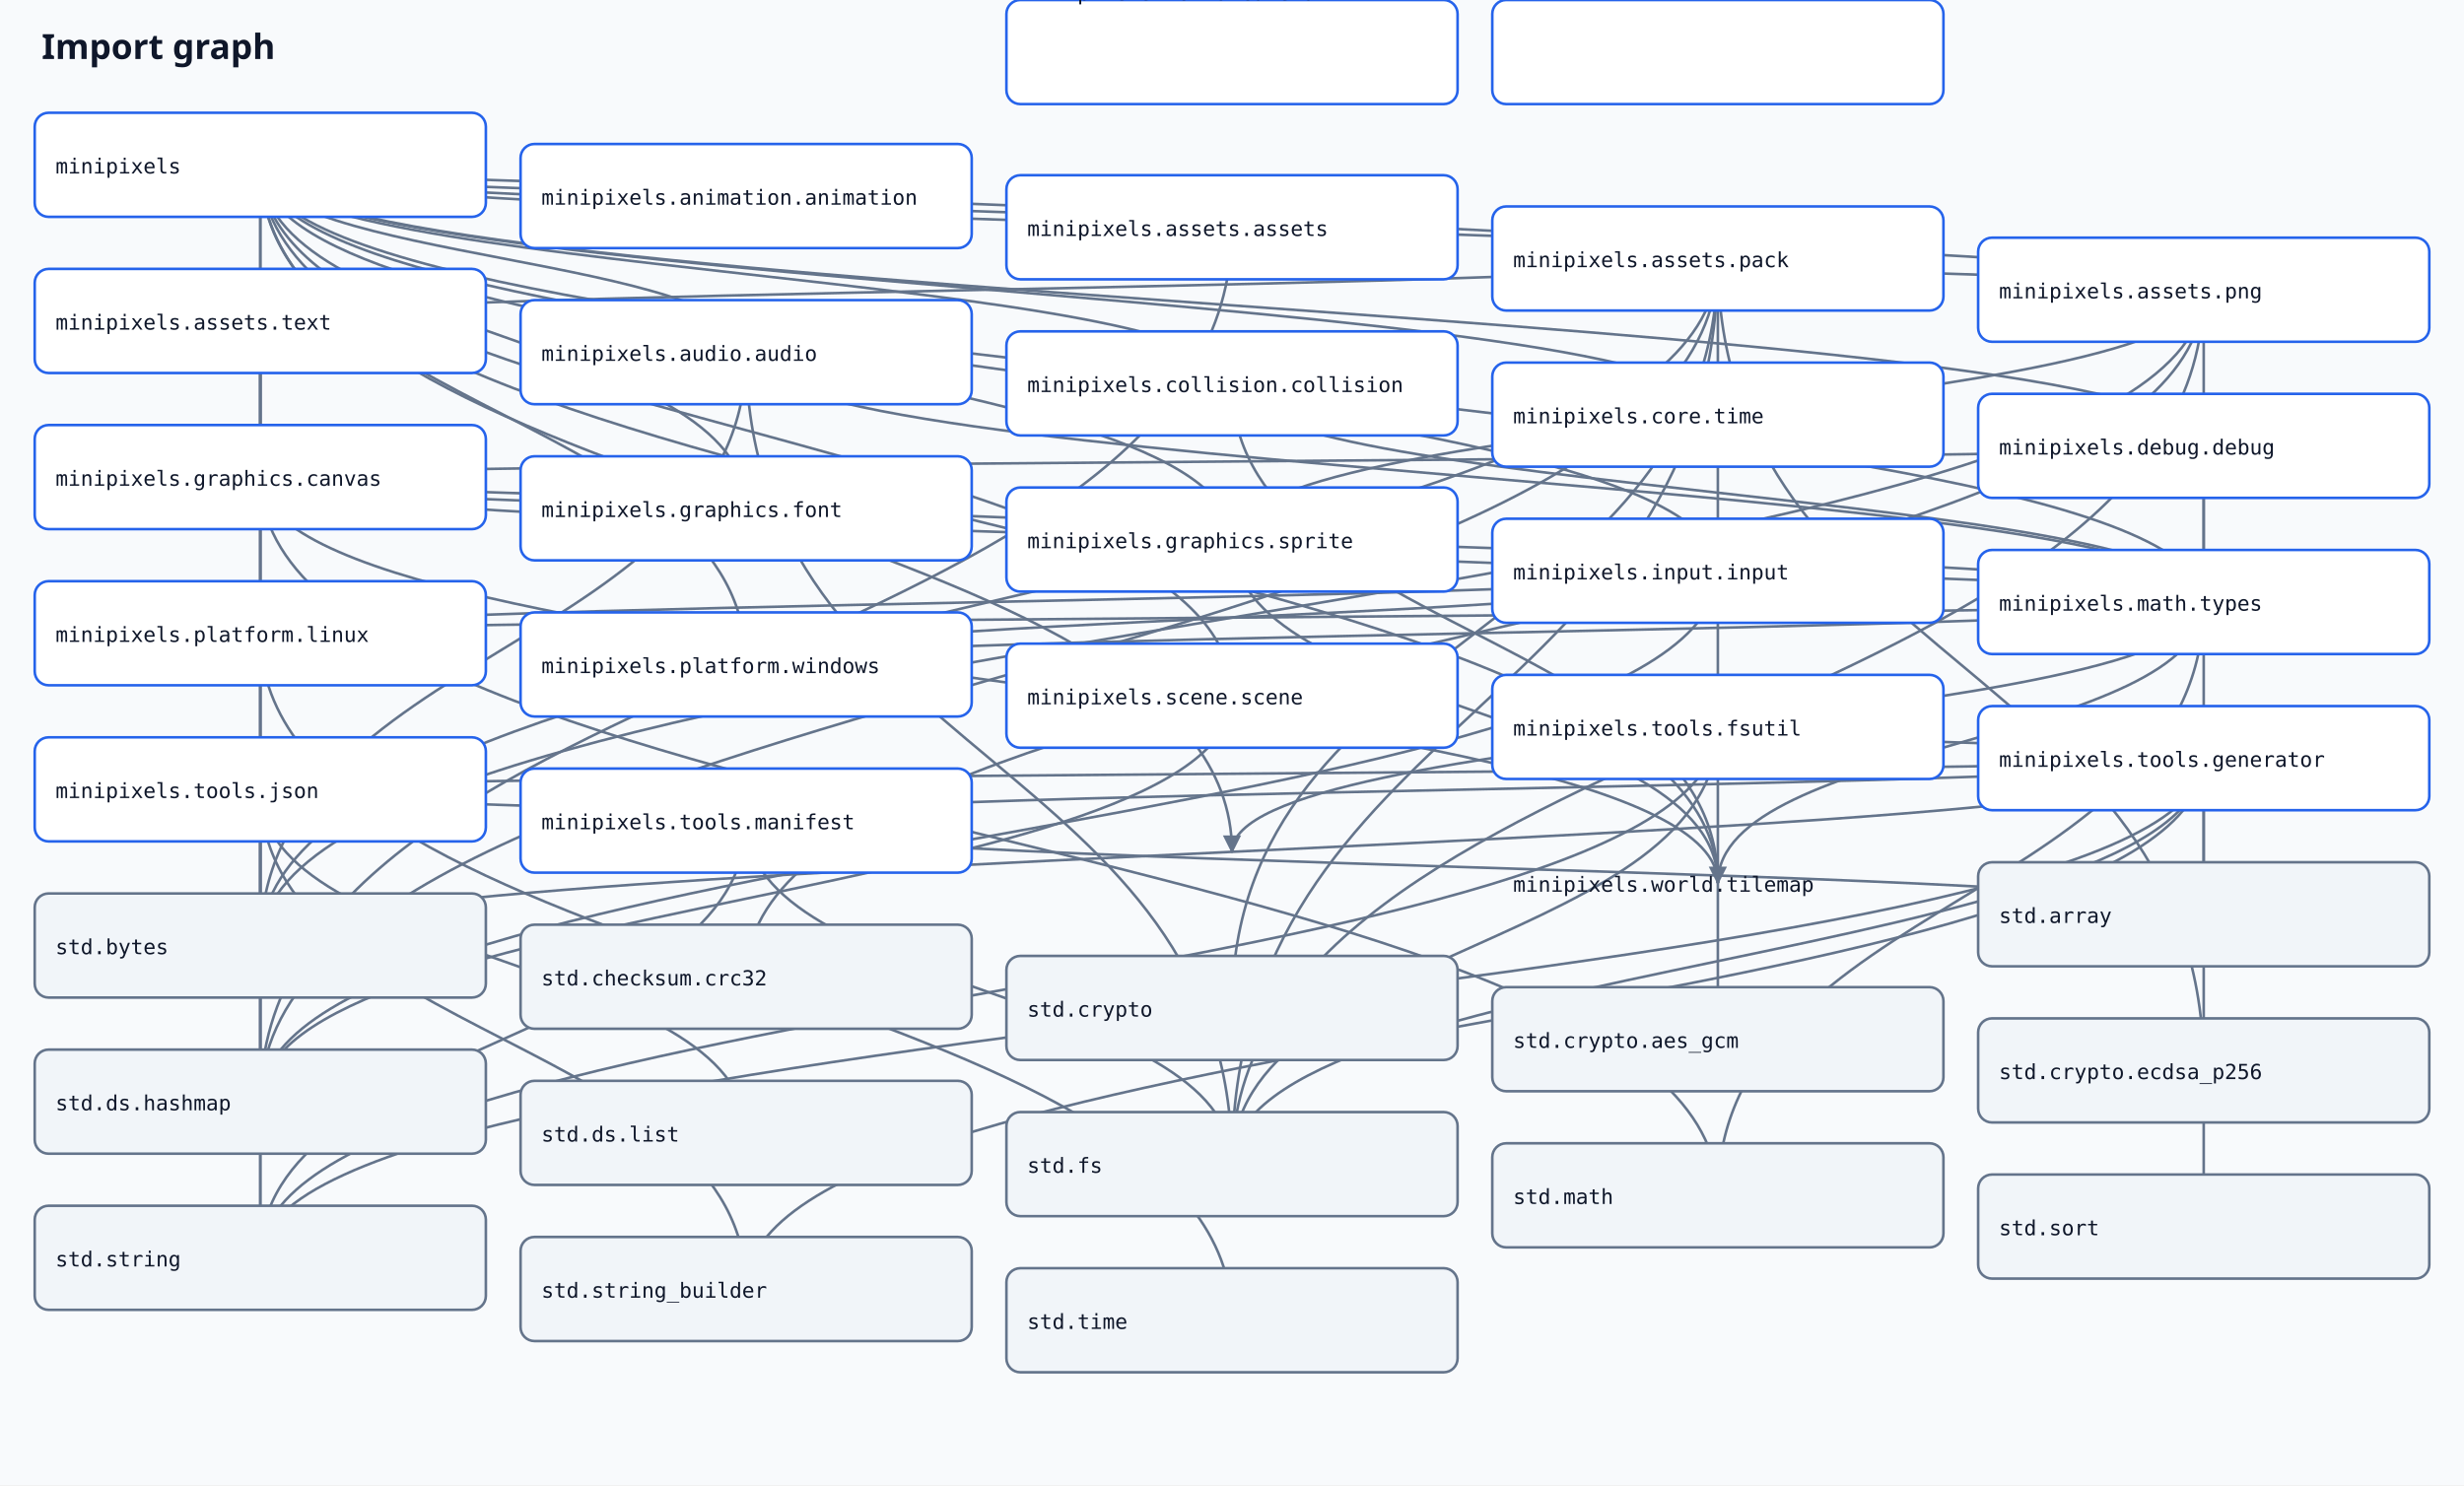
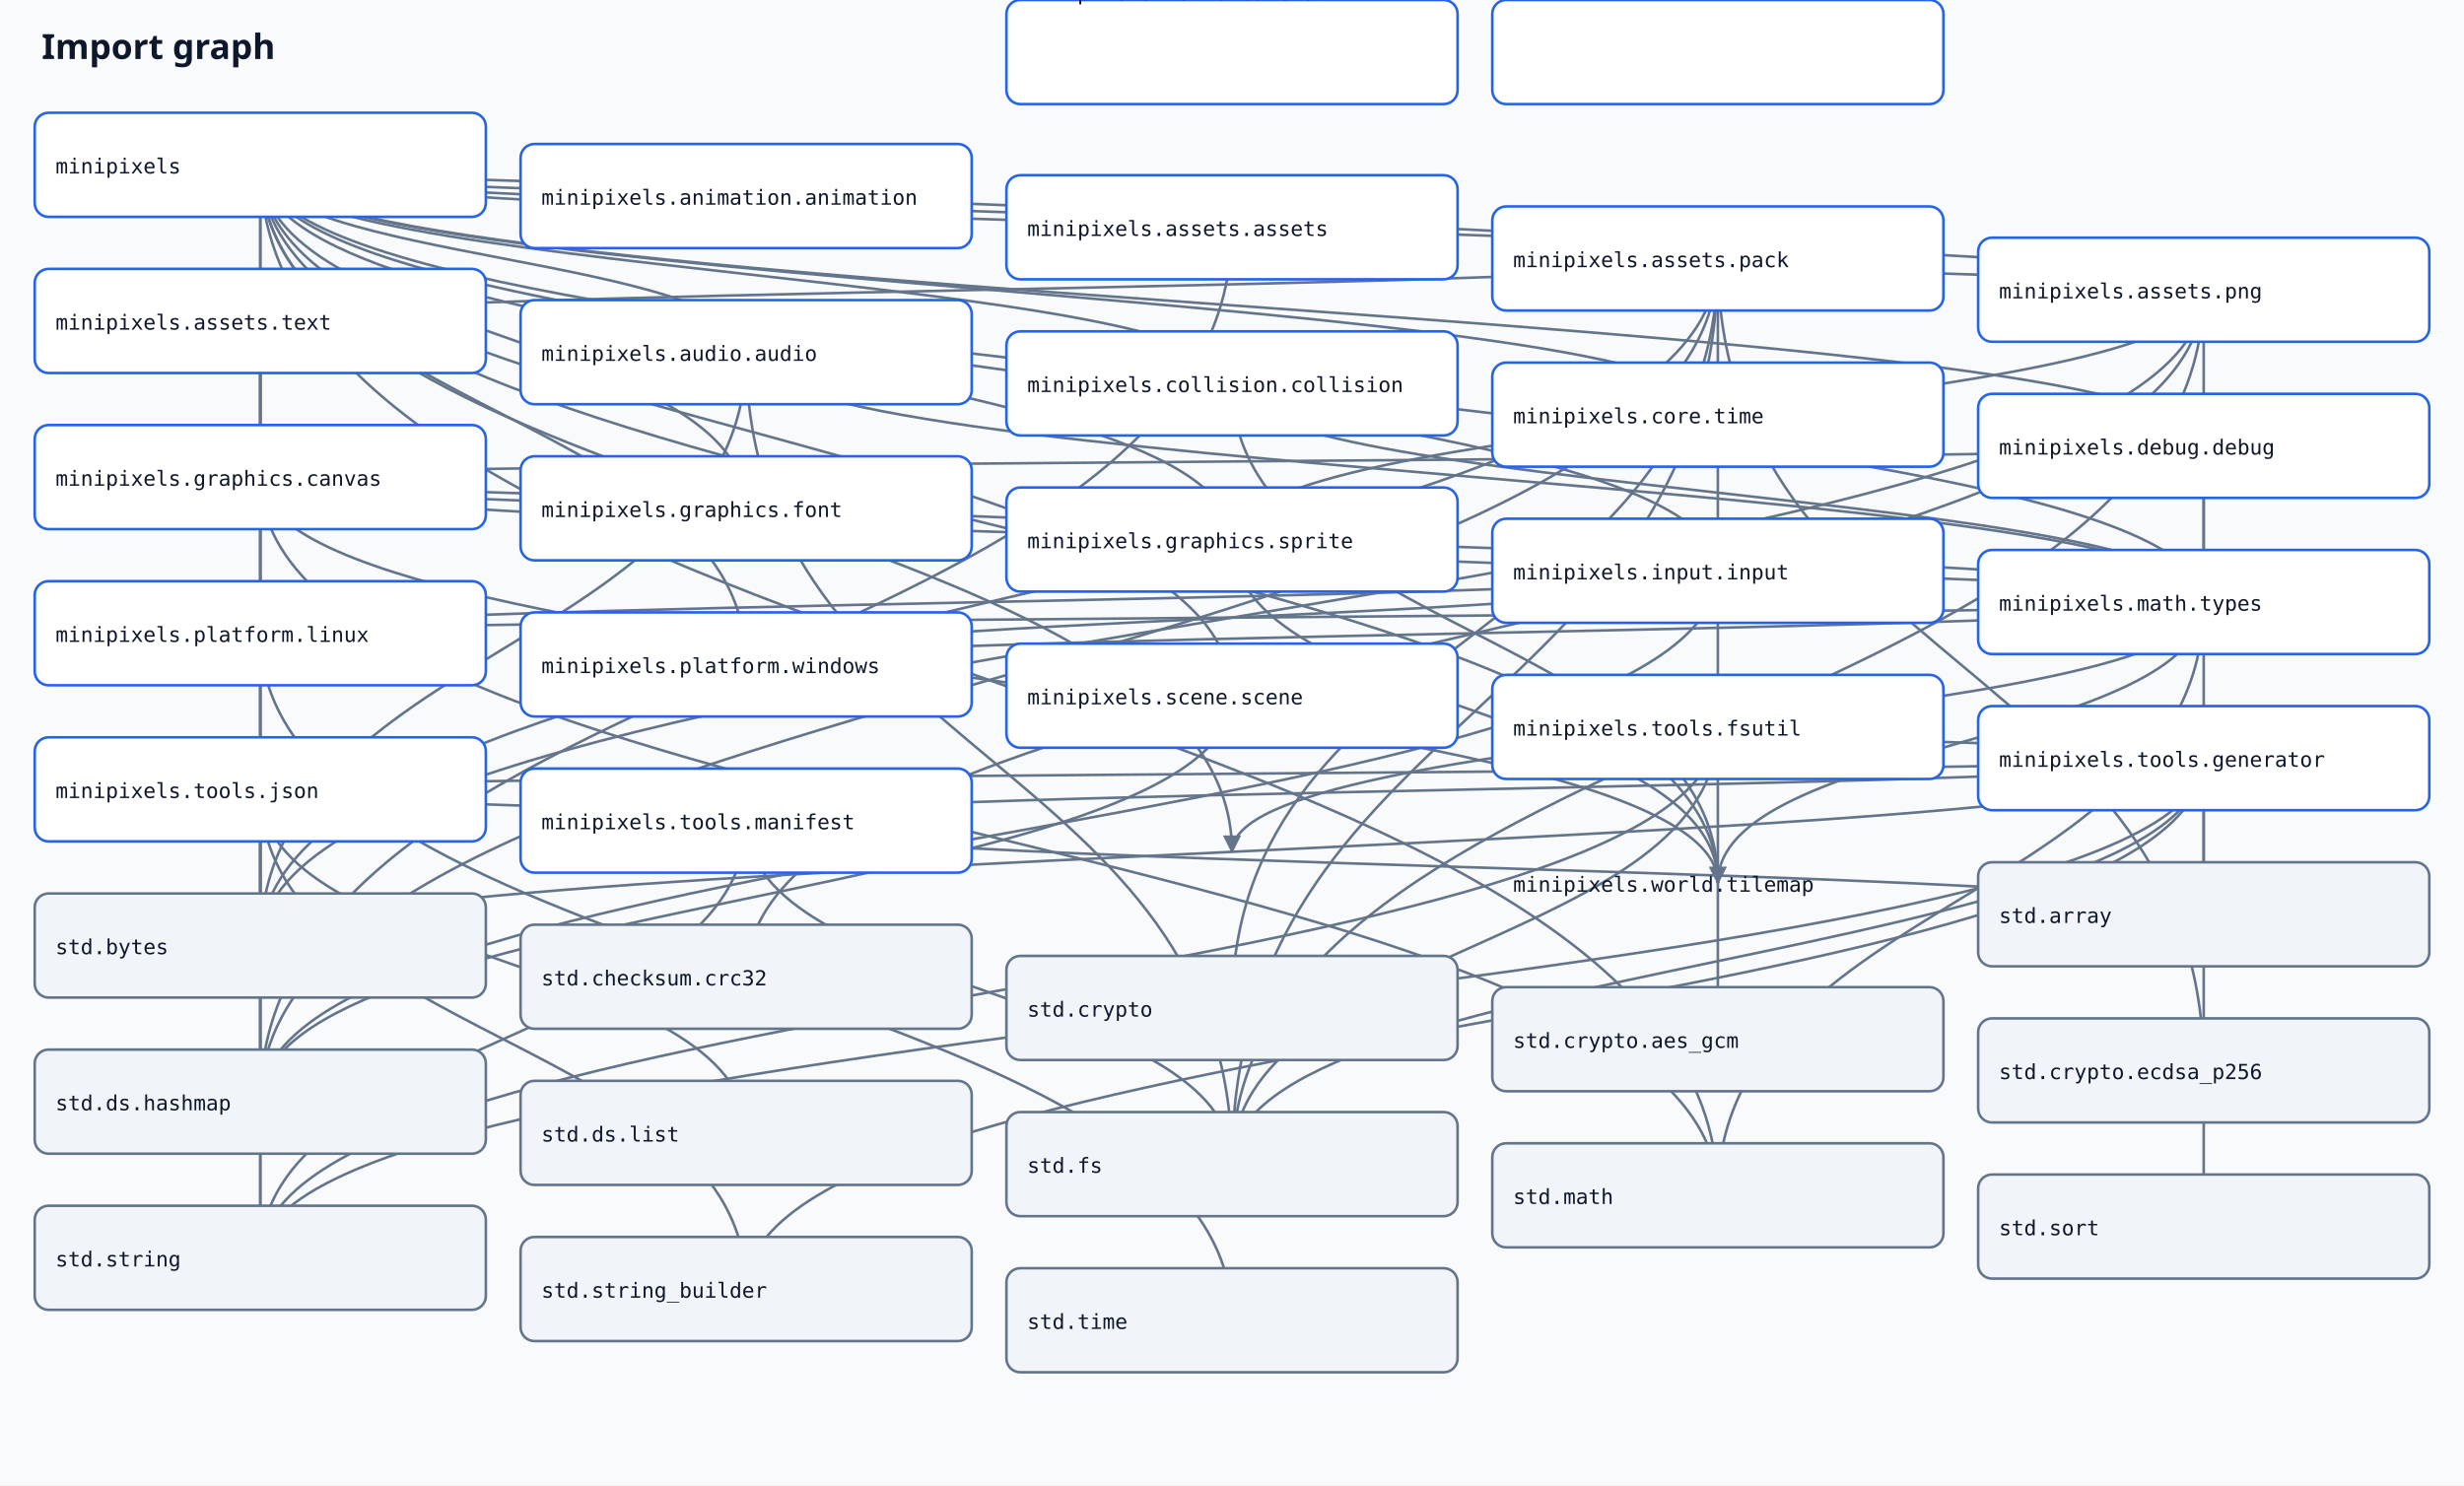
<svg xmlns="http://www.w3.org/2000/svg" width="1420" height="856" viewBox="0 0 1420 856" role="img" aria-labelledby="title desc">
  <defs>
    <marker id="arrow" viewBox="0 0 10 10" refX="9" refY="5" markerWidth="7" markerHeight="7" orient="auto-start-reverse">
      <path d="M 0 0 L 10 5 L 0 10 z" fill="#64748b" />
    </marker>
  </defs>
  <rect width="100%" height="100%" fill="#f8fafc" />
  <text x="24" y="34" font-family="system-ui,sans-serif" font-size="20" font-weight="700" fill="#0f172a">Import graph</text>
+   <path d="M 150 95 C 150 392, 990 392, 990 689" fill="none" stroke="#64748b" stroke-width="1.5" marker-end="url(#arrow)" />
  <path d="M 150 95 C 150 104, 430 104, 430 113" fill="none" stroke="#64748b" stroke-width="1.5" marker-end="url(#arrow)" />
  <path d="M 150 95 C 150 113, 710 113, 710 131" fill="none" stroke="#64748b" stroke-width="1.5" marker-end="url(#arrow)" />
  <path d="M 150 95 C 150 122, 990 122, 990 149" fill="none" stroke="#64748b" stroke-width="1.5" marker-end="url(#arrow)" />
  <path d="M 150 95 C 150 131, 1270 131, 1270 167" fill="none" stroke="#64748b" stroke-width="1.5" marker-end="url(#arrow)" />
  <path d="M 150 95 C 150 140, 150 140, 150 185" fill="none" stroke="#64748b" stroke-width="1.5" marker-end="url(#arrow)" />
  <path d="M 150 95 C 150 149, 430 149, 430 203" fill="none" stroke="#64748b" stroke-width="1.5" marker-end="url(#arrow)" />
  <path d="M 150 95 C 150 158, 710 158, 710 221" fill="none" stroke="#64748b" stroke-width="1.5" marker-end="url(#arrow)" />
  <path d="M 150 95 C 150 167, 990 167, 990 239" fill="none" stroke="#64748b" stroke-width="1.5" marker-end="url(#arrow)" />
  <path d="M 150 95 C 150 176, 1270 176, 1270 257" fill="none" stroke="#64748b" stroke-width="1.5" marker-end="url(#arrow)" />
  <path d="M 150 95 C 150 185, 150 185, 150 275" fill="none" stroke="#64748b" stroke-width="1.5" marker-end="url(#arrow)" />
  <path d="M 150 95 C 150 194, 430 194, 430 293" fill="none" stroke="#64748b" stroke-width="1.5" marker-end="url(#arrow)" />
  <path d="M 150 95 C 150 203, 710 203, 710 311" fill="none" stroke="#64748b" stroke-width="1.5" marker-end="url(#arrow)" />
  <path d="M 150 95 C 150 212, 990 212, 990 329" fill="none" stroke="#64748b" stroke-width="1.5" marker-end="url(#arrow)" />
  <path d="M 150 95 C 150 221, 1270 221, 1270 347" fill="none" stroke="#64748b" stroke-width="1.5" marker-end="url(#arrow)" />
  <path d="M 150 95 C 150 239, 430 239, 430 383" fill="none" stroke="#64748b" stroke-width="1.5" marker-end="url(#arrow)" />
  <path d="M 150 95 C 150 248, 710 248, 710 401" fill="none" stroke="#64748b" stroke-width="1.5" marker-end="url(#arrow)" />
  <path d="M 150 95 C 150 293, 710 293, 710 491." fill="none" stroke="#64748b" stroke-width="1.5" marker-end="url(#arrow)" />
  <path d="M 150 95 C 150 302, 990 302, 990 509." fill="none" stroke="#64748b" stroke-width="1.5" marker-end="url(#arrow)" />
  <path d="M 710 131 C 710 383, 150 383, 150 635" fill="none" stroke="#64748b" stroke-width="1.5" marker-end="url(#arrow)" />
  <path d="M 990 149 C 990 347, 150 347, 150 545" fill="none" stroke="#64748b" stroke-width="1.5" marker-end="url(#arrow)" />
  <path d="M 990 149 C 990 365, 710 365, 710 581" fill="none" stroke="#64748b" stroke-width="1.5" marker-end="url(#arrow)" />
  <path d="M 990 149 C 990 374, 990 374, 990 599" fill="none" stroke="#64748b" stroke-width="1.5" marker-end="url(#arrow)" />
  <path d="M 990 149 C 990 383, 1270 383, 1270 617" fill="none" stroke="#64748b" stroke-width="1.5" marker-end="url(#arrow)" />
  <path d="M 990 149 C 990 392, 150 392, 150 635" fill="none" stroke="#64748b" stroke-width="1.5" marker-end="url(#arrow)" />
  <path d="M 990 149 C 990 410, 710 410, 710 671" fill="none" stroke="#64748b" stroke-width="1.5" marker-end="url(#arrow)" />
  <path d="M 990 149 C 990 158, 1270 158, 1270 167" fill="none" stroke="#64748b" stroke-width="1.5" marker-end="url(#arrow)" />
  <path d="M 1270 167 C 1270 356, 150 356, 150 545" fill="none" stroke="#64748b" stroke-width="1.5" marker-end="url(#arrow)" />
  <path d="M 1270 167 C 1270 365, 430 365, 430 563" fill="none" stroke="#64748b" stroke-width="1.5" marker-end="url(#arrow)" />
  <path d="M 1270 167 C 1270 419, 710 419, 710 671" fill="none" stroke="#64748b" stroke-width="1.5" marker-end="url(#arrow)" />
  <path d="M 1270 167 C 1270 239, 710 239, 710 311" fill="none" stroke="#64748b" stroke-width="1.5" marker-end="url(#arrow)" />
  <path d="M 150 185 C 150 365, 150 365, 150 545" fill="none" stroke="#64748b" stroke-width="1.5" marker-end="url(#arrow)" />
  <path d="M 150 185 C 150 410, 150 410, 150 635" fill="none" stroke="#64748b" stroke-width="1.5" marker-end="url(#arrow)" />
  <path d="M 150 185 C 150 455, 150 455, 150 725" fill="none" stroke="#64748b" stroke-width="1.5" marker-end="url(#arrow)" />
  <path d="M 150 185 C 150 167, 990 167, 990 149" fill="none" stroke="#64748b" stroke-width="1.5" marker-end="url(#arrow)" />
  <path d="M 430 203 C 430 374, 150 374, 150 545" fill="none" stroke="#64748b" stroke-width="1.5" marker-end="url(#arrow)" />
  <path d="M 430 203 C 430 437, 710 437, 710 671" fill="none" stroke="#64748b" stroke-width="1.5" marker-end="url(#arrow)" />
  <path d="M 430 203 C 430 275, 1270 275, 1270 347" fill="none" stroke="#64748b" stroke-width="1.5" marker-end="url(#arrow)" />
  <path d="M 710 221 C 710 284, 1270 284, 1270 347" fill="none" stroke="#64748b" stroke-width="1.5" marker-end="url(#arrow)" />
  <path d="M 1270 257 C 1270 266, 150 266, 150 275" fill="none" stroke="#64748b" stroke-width="1.5" marker-end="url(#arrow)" />
  <path d="M 1270 257 C 1270 302, 1270 302, 1270 347" fill="none" stroke="#64748b" stroke-width="1.5" marker-end="url(#arrow)" />
  <path d="M 150 275 C 150 482, 990 482, 990 689" fill="none" stroke="#64748b" stroke-width="1.5" marker-end="url(#arrow)" />
  <path d="M 150 275 C 150 293, 710 293, 710 311" fill="none" stroke="#64748b" stroke-width="1.5" marker-end="url(#arrow)" />
  <path d="M 150 275 C 150 311, 1270 311, 1270 347" fill="none" stroke="#64748b" stroke-width="1.5" marker-end="url(#arrow)" />
  <path d="M 430 293 C 430 284, 150 284, 150 275" fill="none" stroke="#64748b" stroke-width="1.5" marker-end="url(#arrow)" />
  <path d="M 710 311 C 710 329, 1270 329, 1270 347" fill="none" stroke="#64748b" stroke-width="1.5" marker-end="url(#arrow)" />
  <path d="M 990 329 C 990 482, 150 482, 150 635" fill="none" stroke="#64748b" stroke-width="1.5" marker-end="url(#arrow)" />
  <path d="M 1270 347 C 1270 518, 990 518, 990 689" fill="none" stroke="#64748b" stroke-width="1.5" marker-end="url(#arrow)" />
  <path d="M 150 365 C 150 563, 710 563, 710 761" fill="none" stroke="#64748b" stroke-width="1.5" marker-end="url(#arrow)" />
  <path d="M 150 365 C 150 347, 990 347, 990 329" fill="none" stroke="#64748b" stroke-width="1.5" marker-end="url(#arrow)" />
  <path d="M 150 365 C 150 356, 1270 356, 1270 347" fill="none" stroke="#64748b" stroke-width="1.5" marker-end="url(#arrow)" />
  <path d="M 430 383 C 430 356, 990 356, 990 329" fill="none" stroke="#64748b" stroke-width="1.5" marker-end="url(#arrow)" />
  <path d="M 430 383 C 430 365, 1270 365, 1270 347" fill="none" stroke="#64748b" stroke-width="1.5" marker-end="url(#arrow)" />
  <path d="M 710 401 C 710 518, 150 518, 150 635" fill="none" stroke="#64748b" stroke-width="1.5" marker-end="url(#arrow)" />
  <path d="M 990 419 C 990 545, 710 545, 710 671" fill="none" stroke="#64748b" stroke-width="1.5" marker-end="url(#arrow)" />
  <path d="M 990 419 C 990 572, 150 572, 150 725" fill="none" stroke="#64748b" stroke-width="1.5" marker-end="url(#arrow)" />
  <path d="M 1270 437 C 1270 482, 1270 482, 1270 527" fill="none" stroke="#64748b" stroke-width="1.5" marker-end="url(#arrow)" />
  <path d="M 1270 437 C 1270 491, 150 491, 150 545" fill="none" stroke="#64748b" stroke-width="1.5" marker-end="url(#arrow)" />
  <path d="M 1270 437 C 1270 554, 710 554, 710 671" fill="none" stroke="#64748b" stroke-width="1.5" marker-end="url(#arrow)" />
  <path d="M 1270 437 C 1270 572, 1270 572, 1270 707" fill="none" stroke="#64748b" stroke-width="1.5" marker-end="url(#arrow)" />
  <path d="M 1270 437 C 1270 581, 150 581, 150 725" fill="none" stroke="#64748b" stroke-width="1.5" marker-end="url(#arrow)" />
  <path d="M 1270 437 C 1270 590, 430 590, 430 743" fill="none" stroke="#64748b" stroke-width="1.5" marker-end="url(#arrow)" />
  <path d="M 1270 437 C 1270 302, 1270 302, 1270 167" fill="none" stroke="#64748b" stroke-width="1.5" marker-end="url(#arrow)" />
  <path d="M 1270 437 C 1270 428, 990 428, 990 419" fill="none" stroke="#64748b" stroke-width="1.5" marker-end="url(#arrow)" />
  <path d="M 1270 437 C 1270 446, 150 446, 150 455" fill="none" stroke="#64748b" stroke-width="1.5" marker-end="url(#arrow)" />
  <path d="M 1270 437 C 1270 455, 430 455, 430 473" fill="none" stroke="#64748b" stroke-width="1.5" marker-end="url(#arrow)" />
  <path d="M 150 455 C 150 554, 430 554, 430 653" fill="none" stroke="#64748b" stroke-width="1.5" marker-end="url(#arrow)" />
  <path d="M 150 455 C 150 590, 150 590, 150 725" fill="none" stroke="#64748b" stroke-width="1.5" marker-end="url(#arrow)" />
  <path d="M 150 455 C 150 599, 430 599, 430 743" fill="none" stroke="#64748b" stroke-width="1.5" marker-end="url(#arrow)" />
  <path d="M 430 473 C 430 500, 1270 500, 1270 527" fill="none" stroke="#64748b" stroke-width="1.5" marker-end="url(#arrow)" />
  <path d="M 430 473 C 430 572, 710 572, 710 671" fill="none" stroke="#64748b" stroke-width="1.5" marker-end="url(#arrow)" />
  <path d="M 430 473 C 430 599, 150 599, 150 725" fill="none" stroke="#64748b" stroke-width="1.5" marker-end="url(#arrow)" />
  <path d="M 430 473 C 430 464, 150 464, 150 455" fill="none" stroke="#64748b" stroke-width="1.5" marker-end="url(#arrow)" />
  <path d="M 710 491. C 710 419, 1270 419, 1270 347" fill="none" stroke="#64748b" stroke-width="1.5" marker-end="url(#arrow)" />
  <path d="M 990 509. C 990 365, 710 365, 710 221" fill="none" stroke="#64748b" stroke-width="1.5" marker-end="url(#arrow)" />
  <path d="M 990 509. C 990 392, 150 392, 150 275" fill="none" stroke="#64748b" stroke-width="1.5" marker-end="url(#arrow)" />
  <path d="M 990 509. C 990 410, 710 410, 710 311" fill="none" stroke="#64748b" stroke-width="1.5" marker-end="url(#arrow)" />
  <path d="M 990 509. C 990 428, 1270 428, 1270 347" fill="none" stroke="#64748b" stroke-width="1.5" marker-end="url(#arrow)" />
  <g>
    <rect x="20" y="65" width="260" height="60" rx="8" fill="#ffffff" stroke="#2563eb" stroke-width="1.5" />
    <text x="32" y="100" font-family="ui-monospace,monospace" font-size="12" fill="#0f172a">minipixels</text>
  </g>
  <g>
    <rect x="300" y="83" width="260" height="60" rx="8" fill="#ffffff" stroke="#2563eb" stroke-width="1.5" />
    <text x="312" y="118" font-family="ui-monospace,monospace" font-size="12" fill="#0f172a">minipixels.animation.animation</text>
  </g>
  <g>
    <rect x="580" y="101" width="260" height="60" rx="8" fill="#ffffff" stroke="#2563eb" stroke-width="1.5" />
    <text x="592" y="136" font-family="ui-monospace,monospace" font-size="12" fill="#0f172a">minipixels.assets.assets</text>
  </g>
  <g>
    <rect x="860" y="119" width="260" height="60" rx="8" fill="#ffffff" stroke="#2563eb" stroke-width="1.5" />
    <text x="872" y="154" font-family="ui-monospace,monospace" font-size="12" fill="#0f172a">minipixels.assets.pack</text>
  </g>
  <g>
    <rect x="1140" y="137" width="260" height="60" rx="8" fill="#ffffff" stroke="#2563eb" stroke-width="1.5" />
    <text x="1152" y="172" font-family="ui-monospace,monospace" font-size="12" fill="#0f172a">minipixels.assets.png</text>
  </g>
  <g>
    <rect x="20" y="155" width="260" height="60" rx="8" fill="#ffffff" stroke="#2563eb" stroke-width="1.5" />
    <text x="32" y="190" font-family="ui-monospace,monospace" font-size="12" fill="#0f172a">minipixels.assets.text</text>
  </g>
  <g>
    <rect x="300" y="173" width="260" height="60" rx="8" fill="#ffffff" stroke="#2563eb" stroke-width="1.5" />
    <text x="312" y="208" font-family="ui-monospace,monospace" font-size="12" fill="#0f172a">minipixels.audio.audio</text>
  </g>
  <g>
    <rect x="580" y="191" width="260" height="60" rx="8" fill="#ffffff" stroke="#2563eb" stroke-width="1.5" />
    <text x="592" y="226" font-family="ui-monospace,monospace" font-size="12" fill="#0f172a">minipixels.collision.collision</text>
  </g>
  <g>
    <rect x="860" y="209" width="260" height="60" rx="8" fill="#ffffff" stroke="#2563eb" stroke-width="1.5" />
    <text x="872" y="244" font-family="ui-monospace,monospace" font-size="12" fill="#0f172a">minipixels.core.time</text>
  </g>
  <g>
    <rect x="1140" y="227" width="260" height="60" rx="8" fill="#ffffff" stroke="#2563eb" stroke-width="1.5" />
    <text x="1152" y="262" font-family="ui-monospace,monospace" font-size="12" fill="#0f172a">minipixels.debug.debug</text>
  </g>
  <g>
    <rect x="20" y="245" width="260" height="60" rx="8" fill="#ffffff" stroke="#2563eb" stroke-width="1.5" />
    <text x="32" y="280" font-family="ui-monospace,monospace" font-size="12" fill="#0f172a">minipixels.graphics.canvas</text>
  </g>
  <g>
    <rect x="300" y="263" width="260" height="60" rx="8" fill="#ffffff" stroke="#2563eb" stroke-width="1.5" />
    <text x="312" y="298" font-family="ui-monospace,monospace" font-size="12" fill="#0f172a">minipixels.graphics.font</text>
  </g>
  <g>
    <rect x="580" y="281" width="260" height="60" rx="8" fill="#ffffff" stroke="#2563eb" stroke-width="1.5" />
    <text x="592" y="316" font-family="ui-monospace,monospace" font-size="12" fill="#0f172a">minipixels.graphics.sprite</text>
  </g>
  <g>
    <rect x="860" y="299" width="260" height="60" rx="8" fill="#ffffff" stroke="#2563eb" stroke-width="1.5" />
    <text x="872" y="334" font-family="ui-monospace,monospace" font-size="12" fill="#0f172a">minipixels.input.input</text>
  </g>
  <g>
    <rect x="1140" y="317" width="260" height="60" rx="8" fill="#ffffff" stroke="#2563eb" stroke-width="1.5" />
    <text x="1152" y="352" font-family="ui-monospace,monospace" font-size="12" fill="#0f172a">minipixels.math.types</text>
  </g>
  <g>
    <rect x="20" y="335" width="260" height="60" rx="8" fill="#ffffff" stroke="#2563eb" stroke-width="1.5" />
    <text x="32" y="370" font-family="ui-monospace,monospace" font-size="12" fill="#0f172a">minipixels.platform.linux</text>
  </g>
  <g>
    <rect x="300" y="353" width="260" height="60" rx="8" fill="#ffffff" stroke="#2563eb" stroke-width="1.5" />
    <text x="312" y="388" font-family="ui-monospace,monospace" font-size="12" fill="#0f172a">minipixels.platform.windows</text>
  </g>
  <g>
    <rect x="580" y="371" width="260" height="60" rx="8" fill="#ffffff" stroke="#2563eb" stroke-width="1.5" />
    <text x="592" y="406" font-family="ui-monospace,monospace" font-size="12" fill="#0f172a">minipixels.scene.scene</text>
  </g>
  <g>
    <rect x="860" y="389" width="260" height="60" rx="8" fill="#ffffff" stroke="#2563eb" stroke-width="1.5" />
    <text x="872" y="424" font-family="ui-monospace,monospace" font-size="12" fill="#0f172a">minipixels.tools.fsutil</text>
  </g>
  <g>
    <rect x="1140" y="407" width="260" height="60" rx="8" fill="#ffffff" stroke="#2563eb" stroke-width="1.5" />
    <text x="1152" y="442" font-family="ui-monospace,monospace" font-size="12" fill="#0f172a">minipixels.tools.generator</text>
  </g>
  <g>
    <rect x="20" y="425" width="260" height="60" rx="8" fill="#ffffff" stroke="#2563eb" stroke-width="1.5" />
    <text x="32" y="460" font-family="ui-monospace,monospace" font-size="12" fill="#0f172a">minipixels.tools.json</text>
  </g>
  <g>
    <rect x="300" y="443" width="260" height="60" rx="8" fill="#ffffff" stroke="#2563eb" stroke-width="1.5" />
    <text x="312" y="478" font-family="ui-monospace,monospace" font-size="12" fill="#0f172a">minipixels.tools.manifest</text>
  </g>
  <g>
    <rect x="580" y="461." width="260" height="60" rx="8" fill="#ffffff" stroke="#2563eb" stroke-width="1.5" />
    <text x="592" y="496." font-family="ui-monospace,monospace" font-size="12" fill="#0f172a">minipixels.world.camera</text>
  </g>
  <g>
    <rect x="860" y="479." width="260" height="60" rx="8" fill="#ffffff" stroke="#2563eb" stroke-width="1.5" />
    <text x="872" y="514" font-family="ui-monospace,monospace" font-size="12" fill="#0f172a">minipixels.world.tilemap</text>
  </g>
  <g>
    <rect x="1140" y="497" width="260" height="60" rx="8" fill="#f1f5f9" stroke="#64748b" stroke-width="1.5" />
    <text x="1152" y="532" font-family="ui-monospace,monospace" font-size="12" fill="#0f172a">std.array</text>
  </g>
  <g>
    <rect x="20" y="515" width="260" height="60" rx="8" fill="#f1f5f9" stroke="#64748b" stroke-width="1.5" />
    <text x="32" y="550" font-family="ui-monospace,monospace" font-size="12" fill="#0f172a">std.bytes</text>
  </g>
  <g>
    <rect x="300" y="533" width="260" height="60" rx="8" fill="#f1f5f9" stroke="#64748b" stroke-width="1.5" />
    <text x="312" y="568" font-family="ui-monospace,monospace" font-size="12" fill="#0f172a">std.checksum.crc32</text>
  </g>
  <g>
    <rect x="580" y="551" width="260" height="60" rx="8" fill="#f1f5f9" stroke="#64748b" stroke-width="1.5" />
    <text x="592" y="586" font-family="ui-monospace,monospace" font-size="12" fill="#0f172a">std.crypto</text>
  </g>
  <g>
    <rect x="860" y="569" width="260" height="60" rx="8" fill="#f1f5f9" stroke="#64748b" stroke-width="1.5" />
    <text x="872" y="604" font-family="ui-monospace,monospace" font-size="12" fill="#0f172a">std.crypto.aes_gcm</text>
  </g>
  <g>
    <rect x="1140" y="587" width="260" height="60" rx="8" fill="#f1f5f9" stroke="#64748b" stroke-width="1.5" />
    <text x="1152" y="622" font-family="ui-monospace,monospace" font-size="12" fill="#0f172a">std.crypto.ecdsa_p256</text>
  </g>
  <g>
    <rect x="20" y="605" width="260" height="60" rx="8" fill="#f1f5f9" stroke="#64748b" stroke-width="1.5" />
    <text x="32" y="640" font-family="ui-monospace,monospace" font-size="12" fill="#0f172a">std.ds.hashmap</text>
  </g>
  <g>
    <rect x="300" y="623" width="260" height="60" rx="8" fill="#f1f5f9" stroke="#64748b" stroke-width="1.5" />
    <text x="312" y="658" font-family="ui-monospace,monospace" font-size="12" fill="#0f172a">std.ds.list</text>
  </g>
  <g>
    <rect x="580" y="641" width="260" height="60" rx="8" fill="#f1f5f9" stroke="#64748b" stroke-width="1.5" />
    <text x="592" y="676" font-family="ui-monospace,monospace" font-size="12" fill="#0f172a">std.fs</text>
  </g>
  <g>
    <rect x="860" y="659" width="260" height="60" rx="8" fill="#f1f5f9" stroke="#64748b" stroke-width="1.5" />
    <text x="872" y="694" font-family="ui-monospace,monospace" font-size="12" fill="#0f172a">std.math</text>
  </g>
  <g>
    <rect x="1140" y="677" width="260" height="60" rx="8" fill="#f1f5f9" stroke="#64748b" stroke-width="1.5" />
    <text x="1152" y="712" font-family="ui-monospace,monospace" font-size="12" fill="#0f172a">std.sort</text>
  </g>
  <g>
    <rect x="20" y="695" width="260" height="60" rx="8" fill="#f1f5f9" stroke="#64748b" stroke-width="1.5" />
    <text x="32" y="730" font-family="ui-monospace,monospace" font-size="12" fill="#0f172a">std.string</text>
  </g>
  <g>
    <rect x="300" y="713" width="260" height="60" rx="8" fill="#f1f5f9" stroke="#64748b" stroke-width="1.5" />
    <text x="312" y="748" font-family="ui-monospace,monospace" font-size="12" fill="#0f172a">std.string_builder</text>
  </g>
  <g>
    <rect x="580" y="731" width="260" height="60" rx="8" fill="#f1f5f9" stroke="#64748b" stroke-width="1.5" />
    <text x="592" y="766" font-family="ui-monospace,monospace" font-size="12" fill="#0f172a">std.time</text>
  </g>
</svg>
